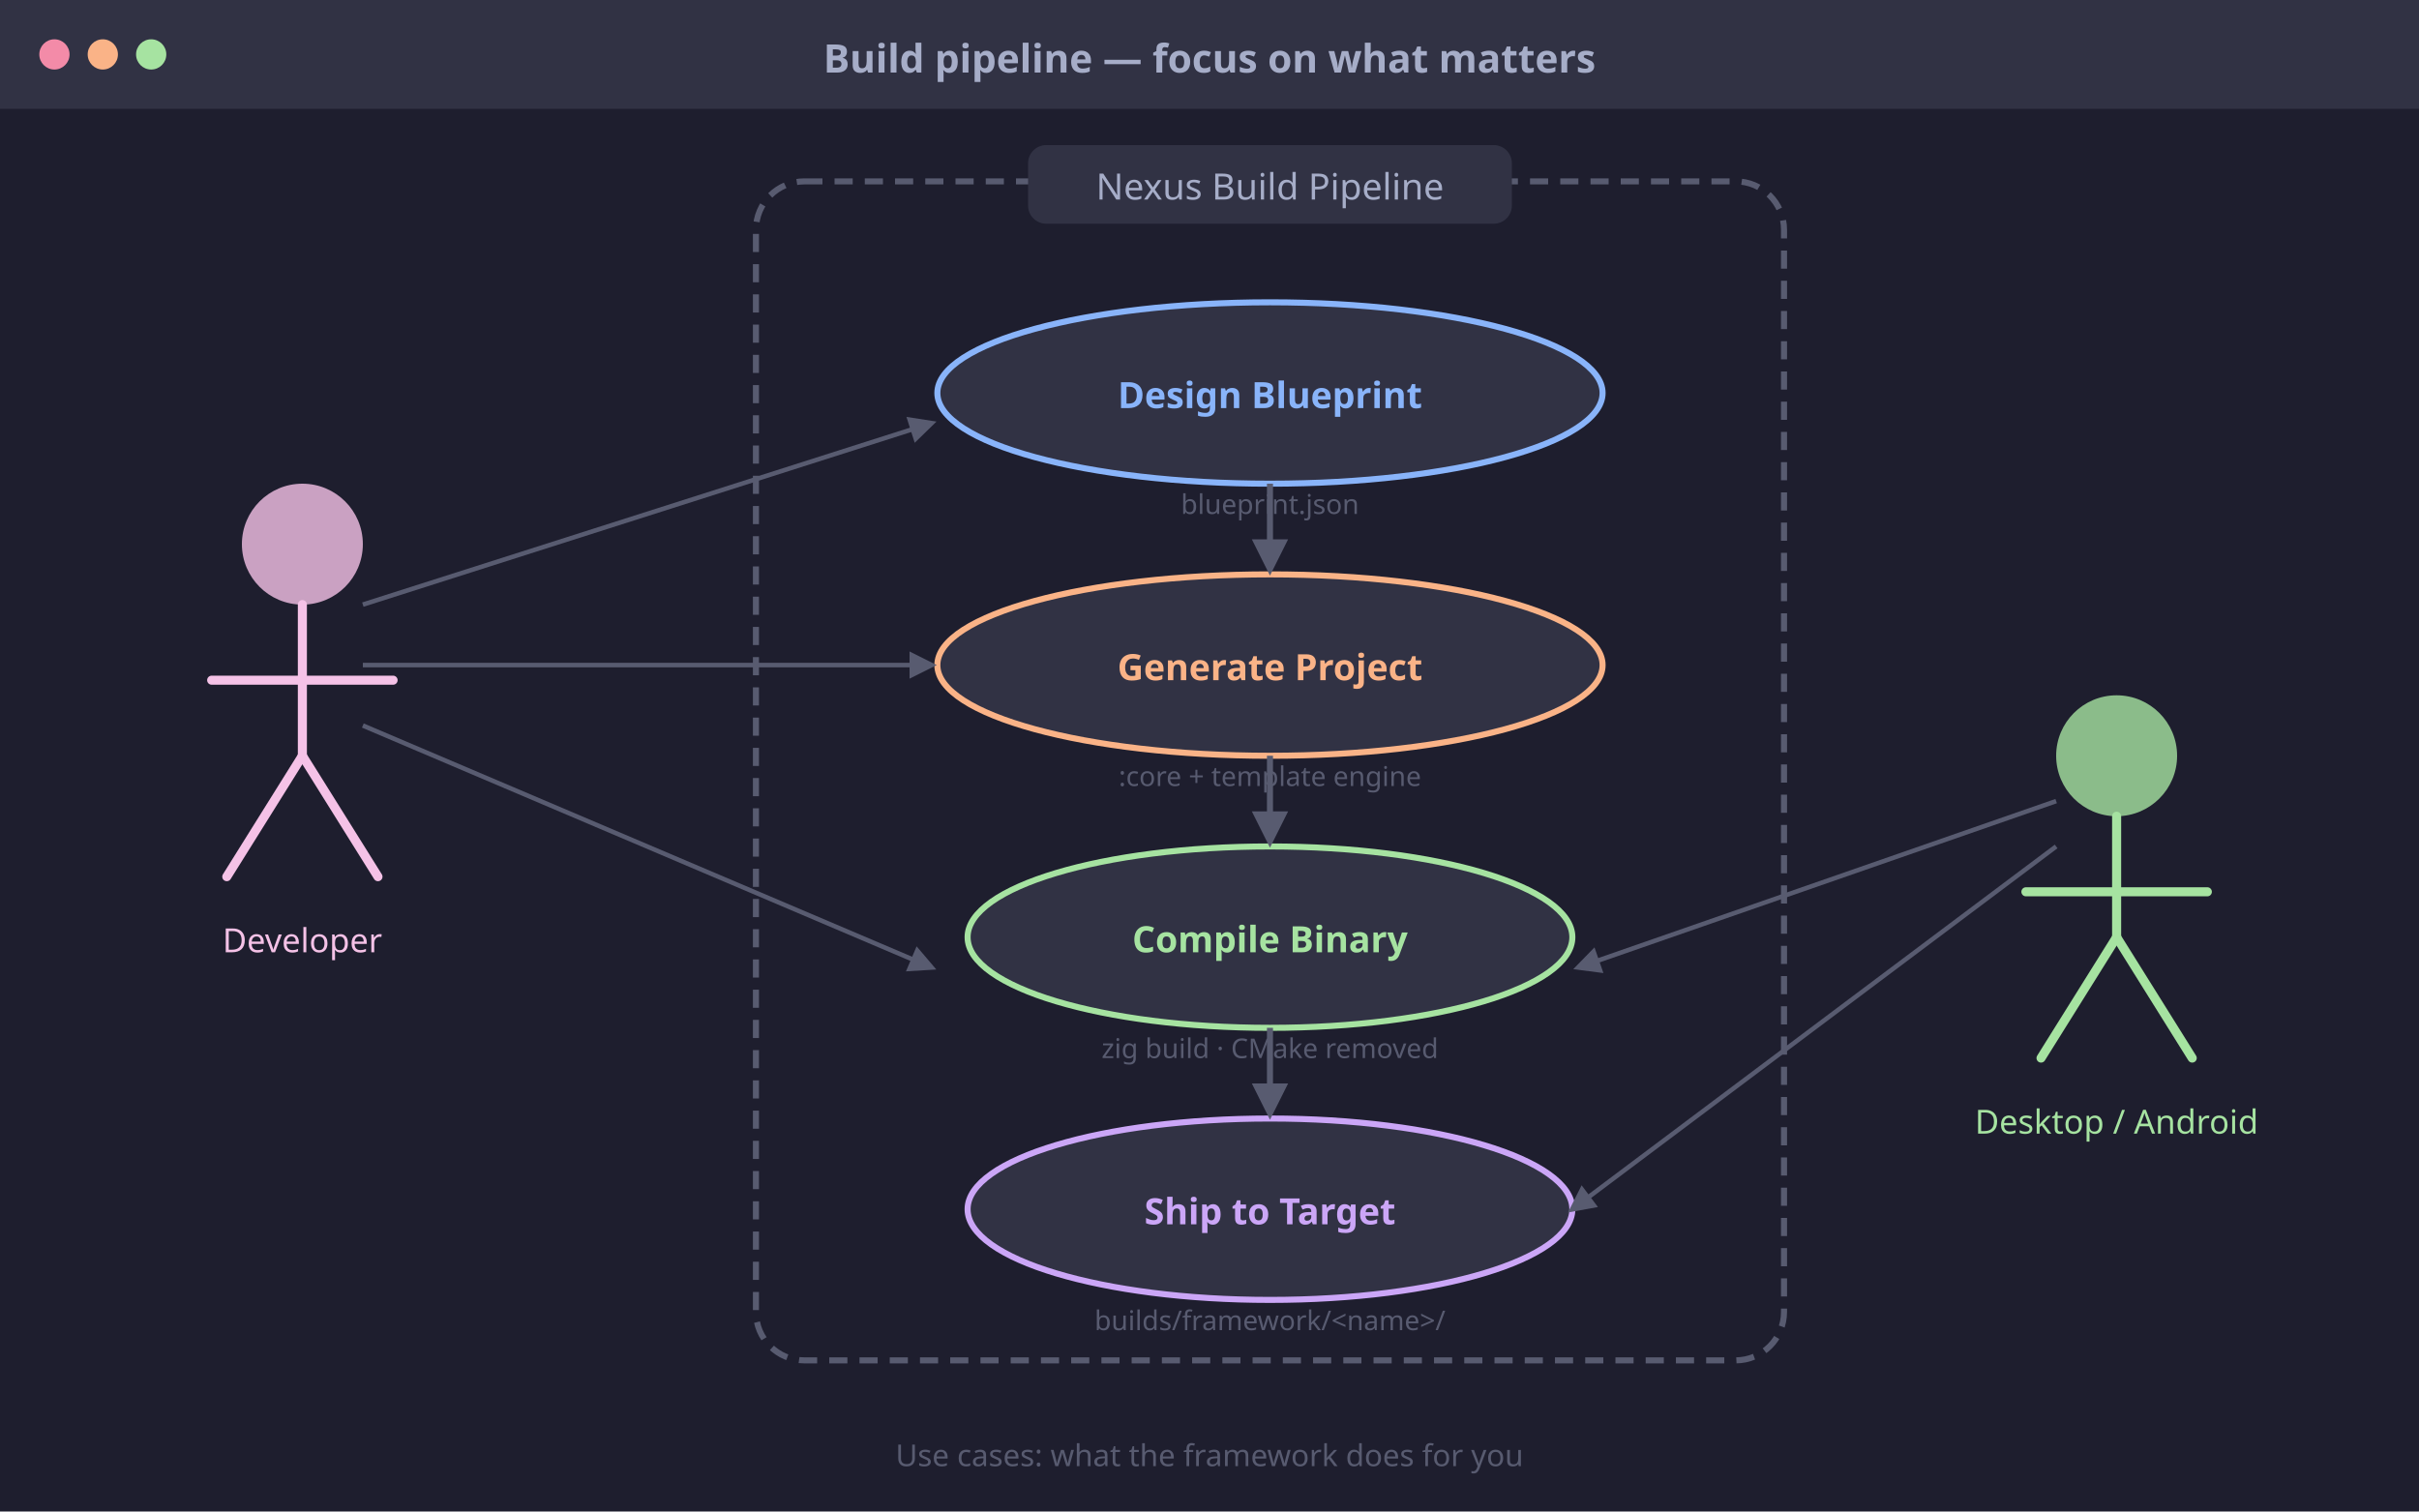
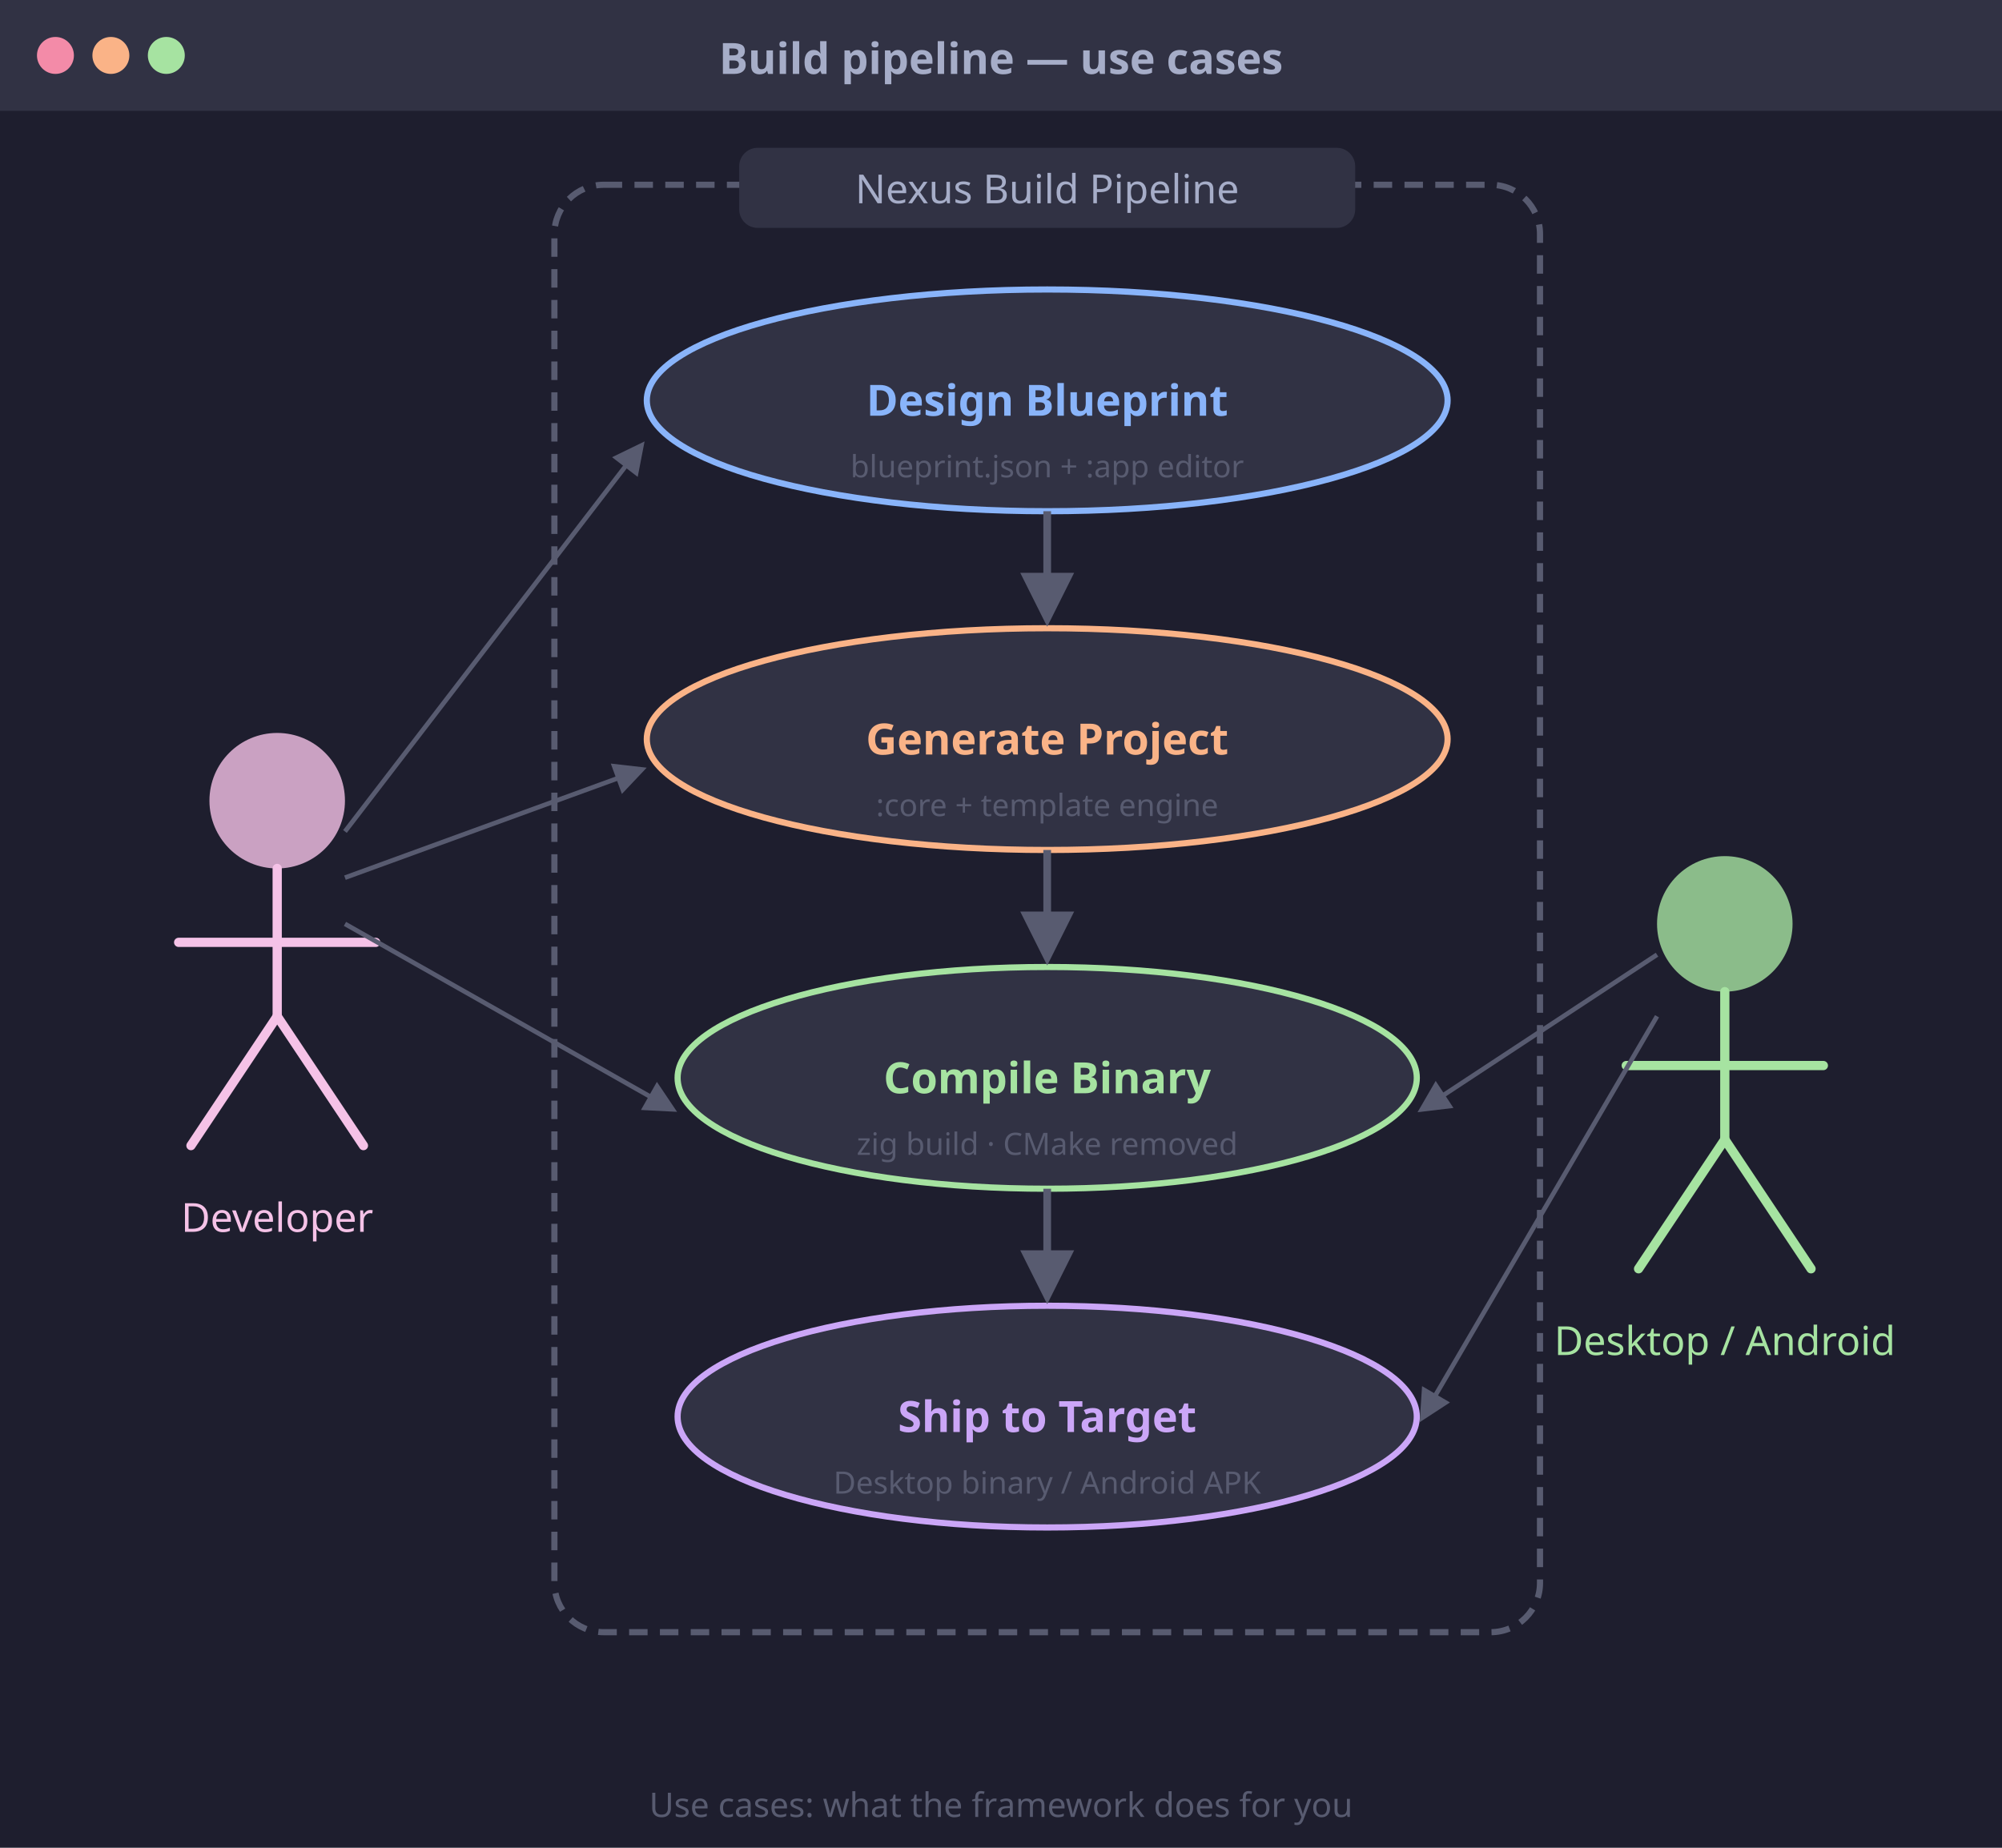
- <svg xmlns="http://www.w3.org/2000/svg" viewBox="0 0 800 500" width="800" height="500">
+ <svg xmlns="http://www.w3.org/2000/svg" viewBox="0 0 650 600" width="650" height="600">
  <rect width="100%" height="100%" fill="#1e1e2e" />
  <rect x="0" y="0" width="100%" height="36" fill="#313244" />
-   <circle cx="18" cy="18" r="5" fill="#f38ba8" />
-   <circle cx="34" cy="18" r="5" fill="#fab387" />
-   <circle cx="50" cy="18" r="5" fill="#a6e3a1" />
-   <text x="400" y="24" text-anchor="middle" font-family="sans-serif" font-size="13" fill="#a6adc8" font-weight="bold">Build pipeline — focus on what matters</text>
-   <rect x="250" y="60" width="340" height="390" rx="16" fill="none" stroke="#585b70" stroke-width="2" stroke-dasharray="6,4" />
-   <rect x="340" y="48" width="160" height="26" rx="6" fill="#313244" />
-   <text x="420" y="66" text-anchor="middle" font-family="sans-serif" font-size="12" fill="#a6adc8">Nexus Build Pipeline</text>
-   <ellipse cx="420" cy="130" rx="110" ry="30" fill="#313244" stroke="#89b4fa" stroke-width="2" />
-   <text x="420" y="135" text-anchor="middle" font-family="sans-serif" font-size="12" fill="#89b4fa" font-weight="bold">Design Blueprint</text>
-   <ellipse cx="420" cy="220" rx="110" ry="30" fill="#313244" stroke="#fab387" stroke-width="2" />
-   <text x="420" y="225" text-anchor="middle" font-family="sans-serif" font-size="12" fill="#fab387" font-weight="bold">Generate Project</text>
-   <ellipse cx="420" cy="310" rx="100" ry="30" fill="#313244" stroke="#a6e3a1" stroke-width="2" />
-   <text x="420" y="315" text-anchor="middle" font-family="sans-serif" font-size="12" fill="#a6e3a1" font-weight="bold">Compile Binary</text>
-   <ellipse cx="420" cy="400" rx="100" ry="30" fill="#313244" stroke="#cba6f7" stroke-width="2" />
-   <text x="420" y="405" text-anchor="middle" font-family="sans-serif" font-size="12" fill="#cba6f7" font-weight="bold">Ship to Target</text>
-   <line x1="420" y1="160" x2="420" y2="188" stroke="#585b70" stroke-width="2" marker-end="url(#arrow)" />
-   <line x1="420" y1="250" x2="420" y2="278" stroke="#585b70" stroke-width="2" marker-end="url(#arrow)" />
-   <line x1="420" y1="340" x2="420" y2="368" stroke="#585b70" stroke-width="2" marker-end="url(#arrow)" />
-   <circle cx="100" cy="180" r="20" fill="#f5c2e7" opacity="0.8" />
-   <line x1="100" y1="200" x2="100" y2="250" stroke="#f5c2e7" stroke-width="3" stroke-linecap="round" />
-   <line x1="70" y1="225" x2="130" y2="225" stroke="#f5c2e7" stroke-width="3" stroke-linecap="round" />
-   <line x1="100" y1="250" x2="75" y2="290" stroke="#f5c2e7" stroke-width="3" stroke-linecap="round" />
-   <line x1="100" y1="250" x2="125" y2="290" stroke="#f5c2e7" stroke-width="3" stroke-linecap="round" />
-   <text x="100" y="315" text-anchor="middle" font-family="sans-serif" font-size="11" fill="#f5c2e7">Developer</text>
-   <line x1="120" y1="200" x2="308" y2="140" stroke="#585b70" stroke-width="1.5" marker-end="url(#arrow)" />
-   <line x1="120" y1="220" x2="308" y2="220" stroke="#585b70" stroke-width="1.5" marker-end="url(#arrow)" />
-   <line x1="120" y1="240" x2="308" y2="320" stroke="#585b70" stroke-width="1.5" marker-end="url(#arrow)" />
-   <circle cx="700" cy="250" r="20" fill="#a6e3a1" opacity="0.8" />
-   <line x1="700" y1="270" x2="700" y2="310" stroke="#a6e3a1" stroke-width="3" stroke-linecap="round" />
-   <line x1="670" y1="295" x2="730" y2="295" stroke="#a6e3a1" stroke-width="3" stroke-linecap="round" />
-   <line x1="700" y1="310" x2="675" y2="350" stroke="#a6e3a1" stroke-width="3" stroke-linecap="round" />
-   <line x1="700" y1="310" x2="725" y2="350" stroke="#a6e3a1" stroke-width="3" stroke-linecap="round" />
-   <text x="700" y="375" text-anchor="middle" font-family="sans-serif" font-size="11" fill="#a6e3a1">Desktop / Android</text>
-   <line x1="680" y1="265" x2="522" y2="320" stroke="#585b70" stroke-width="1.5" marker-end="url(#arrow)" />
-   <line x1="680" y1="280" x2="520" y2="400" stroke="#585b70" stroke-width="1.5" marker-end="url(#arrow)" />
-   <text x="420" y="170" text-anchor="middle" font-family="sans-serif" font-size="9" fill="#585b70">blueprint.json</text>
-   <text x="420" y="260" text-anchor="middle" font-family="sans-serif" font-size="9" fill="#585b70">:core + template engine</text>
-   <text x="420" y="350" text-anchor="middle" font-family="sans-serif" font-size="9" fill="#585b70">zig build · CMake removed</text>
-   <text x="420" y="440" text-anchor="middle" font-family="sans-serif" font-size="9" fill="#585b70">builds/framework/&lt;name&gt;/</text>
+   <circle cx="18" cy="18" r="6" fill="#f38ba8" />
+   <circle cx="36" cy="18" r="6" fill="#fab387" />
+   <circle cx="54" cy="18" r="6" fill="#a6e3a1" />
+   <text x="325" y="24" text-anchor="middle" font-family="sans-serif" font-size="14" fill="#a6adc8" font-weight="bold">Build pipeline — use cases</text>
+   <rect x="180" y="60" width="320" height="470" rx="16" fill="none" stroke="#585b70" stroke-width="2" stroke-dasharray="6,4" />
+   <rect x="240" y="48" width="200" height="26" rx="6" fill="#313244" />
+   <text x="340" y="66" text-anchor="middle" font-family="sans-serif" font-size="13" fill="#a6adc8">Nexus Build Pipeline</text>
+   <ellipse cx="340" cy="130" rx="130" ry="36" fill="#313244" stroke="#89b4fa" stroke-width="2" />
+   <text x="340" y="135" text-anchor="middle" font-family="sans-serif" font-size="14" fill="#89b4fa" font-weight="bold">Design Blueprint</text>
+   <text x="340" y="155" text-anchor="middle" font-family="sans-serif" font-size="10" fill="#585b70">blueprint.json + :app editor</text>
+   <ellipse cx="340" cy="240" rx="130" ry="36" fill="#313244" stroke="#fab387" stroke-width="2" />
+   <text x="340" y="245" text-anchor="middle" font-family="sans-serif" font-size="14" fill="#fab387" font-weight="bold">Generate Project</text>
+   <text x="340" y="265" text-anchor="middle" font-family="sans-serif" font-size="10" fill="#585b70">:core + template engine</text>
+   <ellipse cx="340" cy="350" rx="120" ry="36" fill="#313244" stroke="#a6e3a1" stroke-width="2" />
+   <text x="340" y="355" text-anchor="middle" font-family="sans-serif" font-size="14" fill="#a6e3a1" font-weight="bold">Compile Binary</text>
+   <text x="340" y="375" text-anchor="middle" font-family="sans-serif" font-size="10" fill="#585b70">zig build · CMake removed</text>
+   <ellipse cx="340" cy="460" rx="120" ry="36" fill="#313244" stroke="#cba6f7" stroke-width="2" />
+   <text x="340" y="465" text-anchor="middle" font-family="sans-serif" font-size="14" fill="#cba6f7" font-weight="bold">Ship to Target</text>
+   <text x="340" y="485" text-anchor="middle" font-family="sans-serif" font-size="10" fill="#585b70">Desktop binary / Android APK</text>
+   <line x1="340" y1="166" x2="340" y2="200" stroke="#585b70" stroke-width="2.5" marker-end="url(#arrow)" />
+   <line x1="340" y1="276" x2="340" y2="310" stroke="#585b70" stroke-width="2.5" marker-end="url(#arrow)" />
+   <line x1="340" y1="386" x2="340" y2="420" stroke="#585b70" stroke-width="2.5" marker-end="url(#arrow)" />
+   <circle cx="90" cy="260" r="22" fill="#f5c2e7" opacity="0.8" />
+   <line x1="90" y1="282" x2="90" y2="330" stroke="#f5c2e7" stroke-width="3" stroke-linecap="round" />
+   <line x1="58" y1="306" x2="122" y2="306" stroke="#f5c2e7" stroke-width="3" stroke-linecap="round" />
+   <line x1="90" y1="330" x2="62" y2="372" stroke="#f5c2e7" stroke-width="3" stroke-linecap="round" />
+   <line x1="90" y1="330" x2="118" y2="372" stroke="#f5c2e7" stroke-width="3" stroke-linecap="round" />
+   <text x="90" y="400" text-anchor="middle" font-family="sans-serif" font-size="13" fill="#f5c2e7">Developer</text>
+   <line x1="112" y1="270" x2="208" y2="145" stroke="#585b70" stroke-width="1.5" marker-end="url(#arrow)" />
+   <line x1="112" y1="285" x2="208" y2="250" stroke="#585b70" stroke-width="1.5" marker-end="url(#arrow)" />
+   <line x1="112" y1="300" x2="218" y2="360" stroke="#585b70" stroke-width="1.5" marker-end="url(#arrow)" />
+   <circle cx="560" cy="300" r="22" fill="#a6e3a1" opacity="0.8" />
+   <line x1="560" y1="322" x2="560" y2="370" stroke="#a6e3a1" stroke-width="3" stroke-linecap="round" />
+   <line x1="528" y1="346" x2="592" y2="346" stroke="#a6e3a1" stroke-width="3" stroke-linecap="round" />
+   <line x1="560" y1="370" x2="532" y2="412" stroke="#a6e3a1" stroke-width="3" stroke-linecap="round" />
+   <line x1="560" y1="370" x2="588" y2="412" stroke="#a6e3a1" stroke-width="3" stroke-linecap="round" />
+   <text x="560" y="440" text-anchor="middle" font-family="sans-serif" font-size="13" fill="#a6e3a1">Desktop / Android</text>
+   <line x1="538" y1="310" x2="462" y2="360" stroke="#585b70" stroke-width="1.5" marker-end="url(#arrow)" />
+   <line x1="538" y1="330" x2="462" y2="460" stroke="#585b70" stroke-width="1.5" marker-end="url(#arrow)" />
  <defs>
-     <marker id="arrow" viewBox="0 0 10 10" refX="8" refY="5" markerWidth="6" markerHeight="6" orient="auto">
+     <marker id="arrow" viewBox="0 0 10 10" refX="8" refY="5" markerWidth="7" markerHeight="7" orient="auto">
      <path d="M0,0 L10,5 L0,10 Z" fill="#585b70" />
    </marker>
  </defs>
-   <text x="400" y="485" text-anchor="middle" font-family="sans-serif" font-size="10" fill="#585b70">Use cases: what the framework does for you</text>
+   <text x="325" y="590" text-anchor="middle" font-family="sans-serif" font-size="11" fill="#585b70">Use cases: what the framework does for you</text>
</svg>
